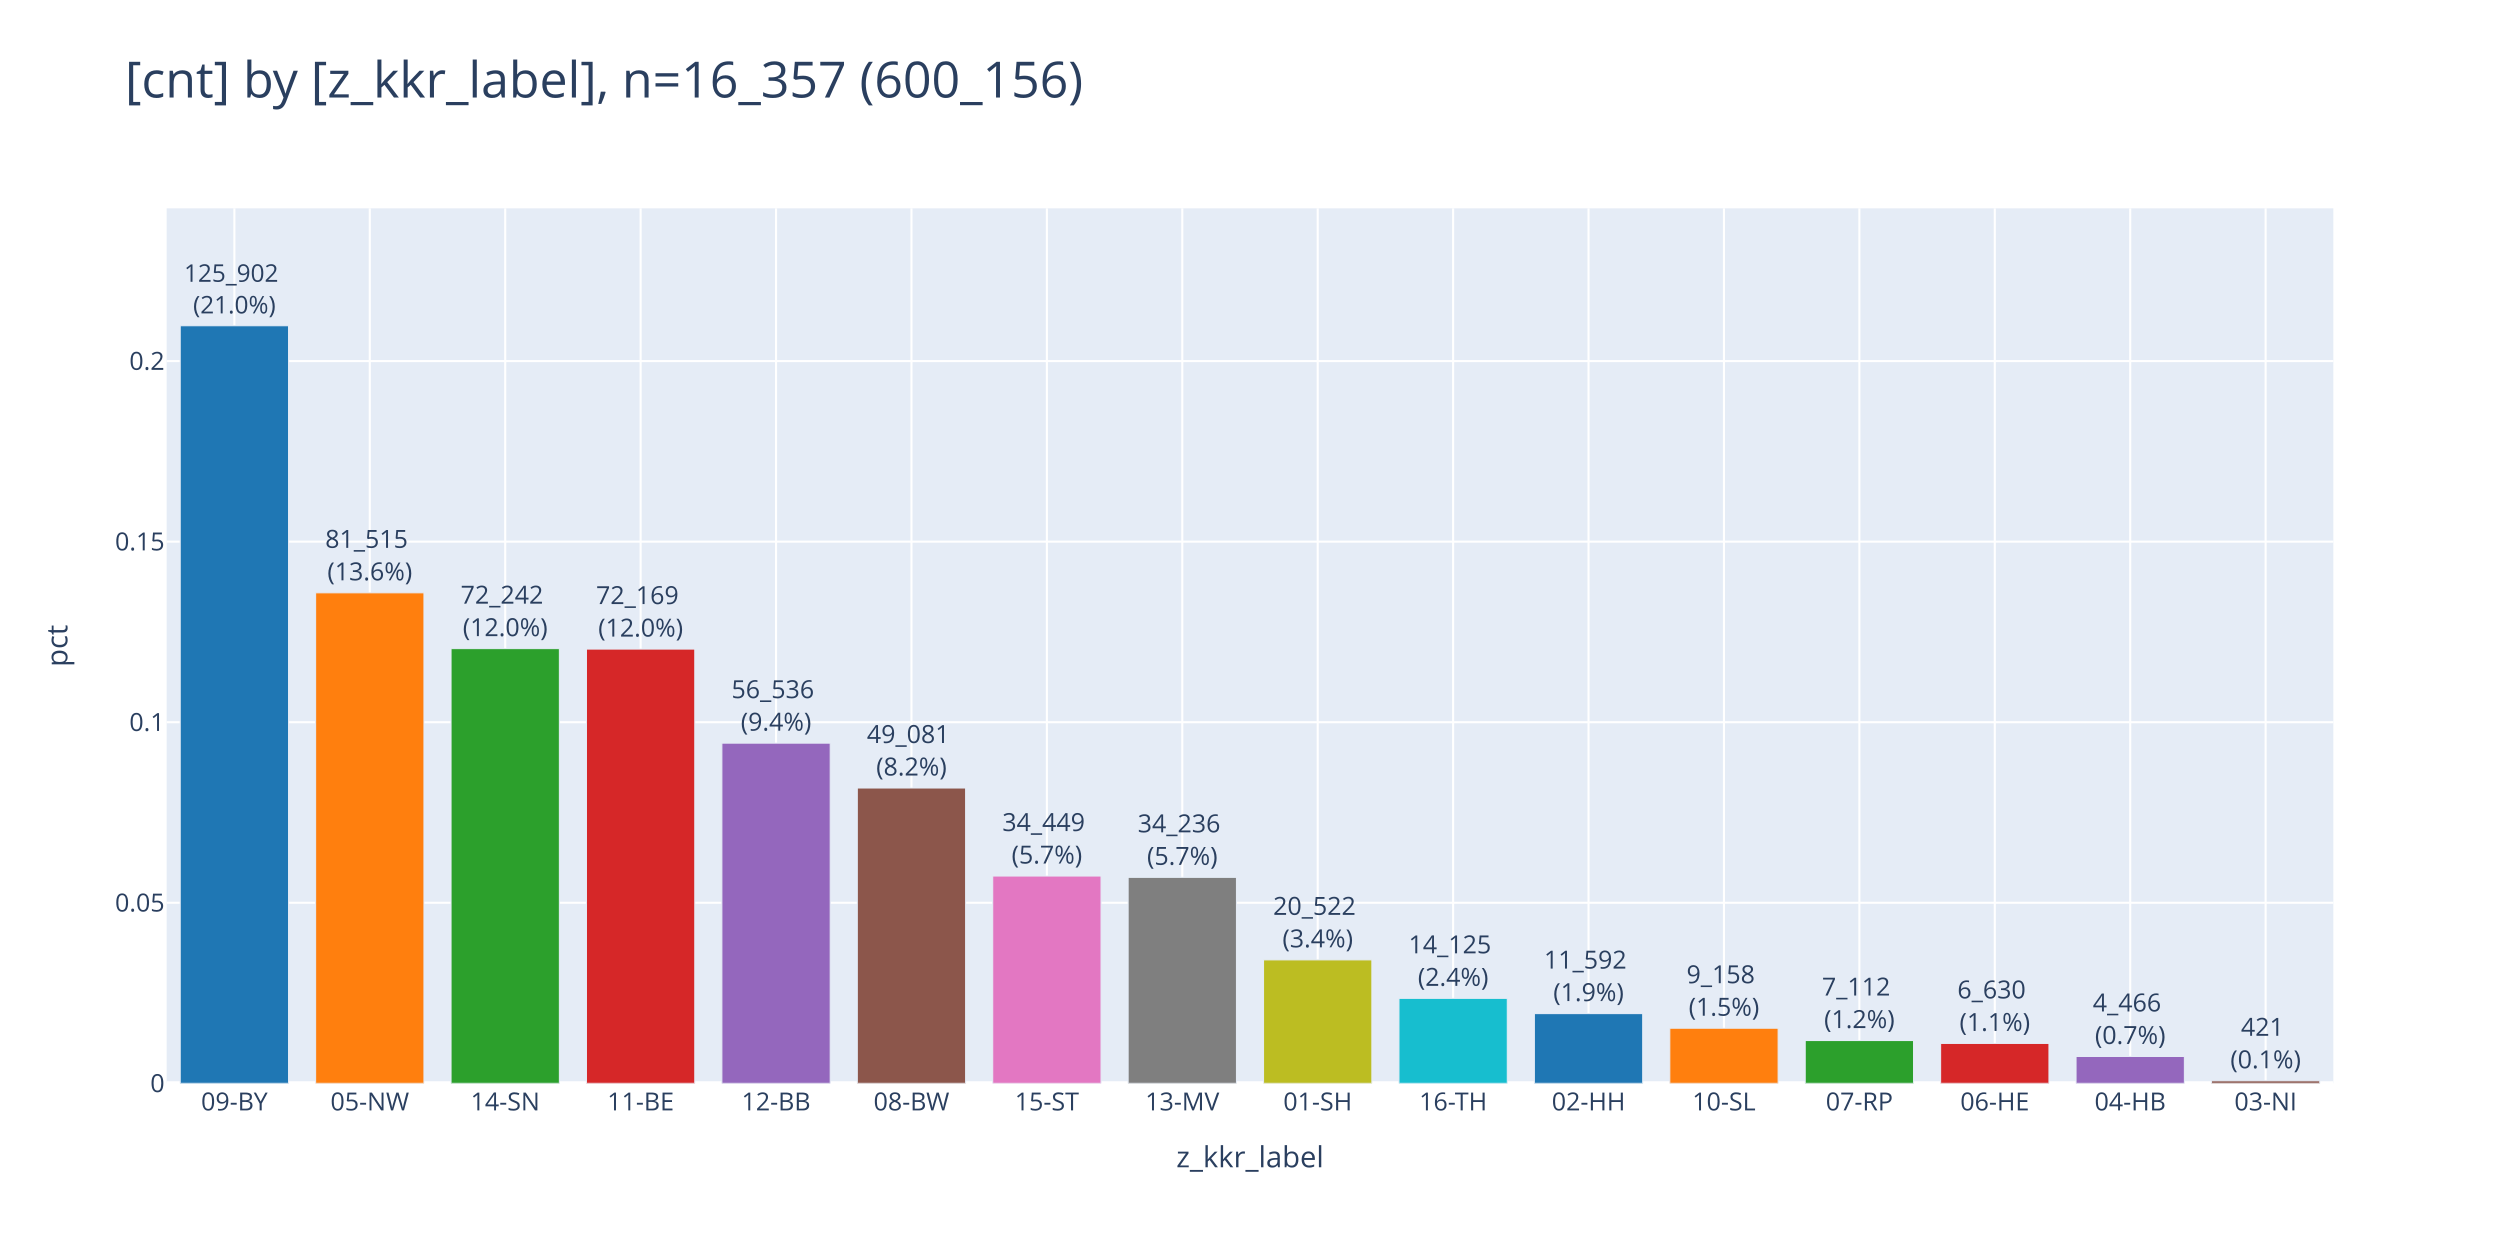
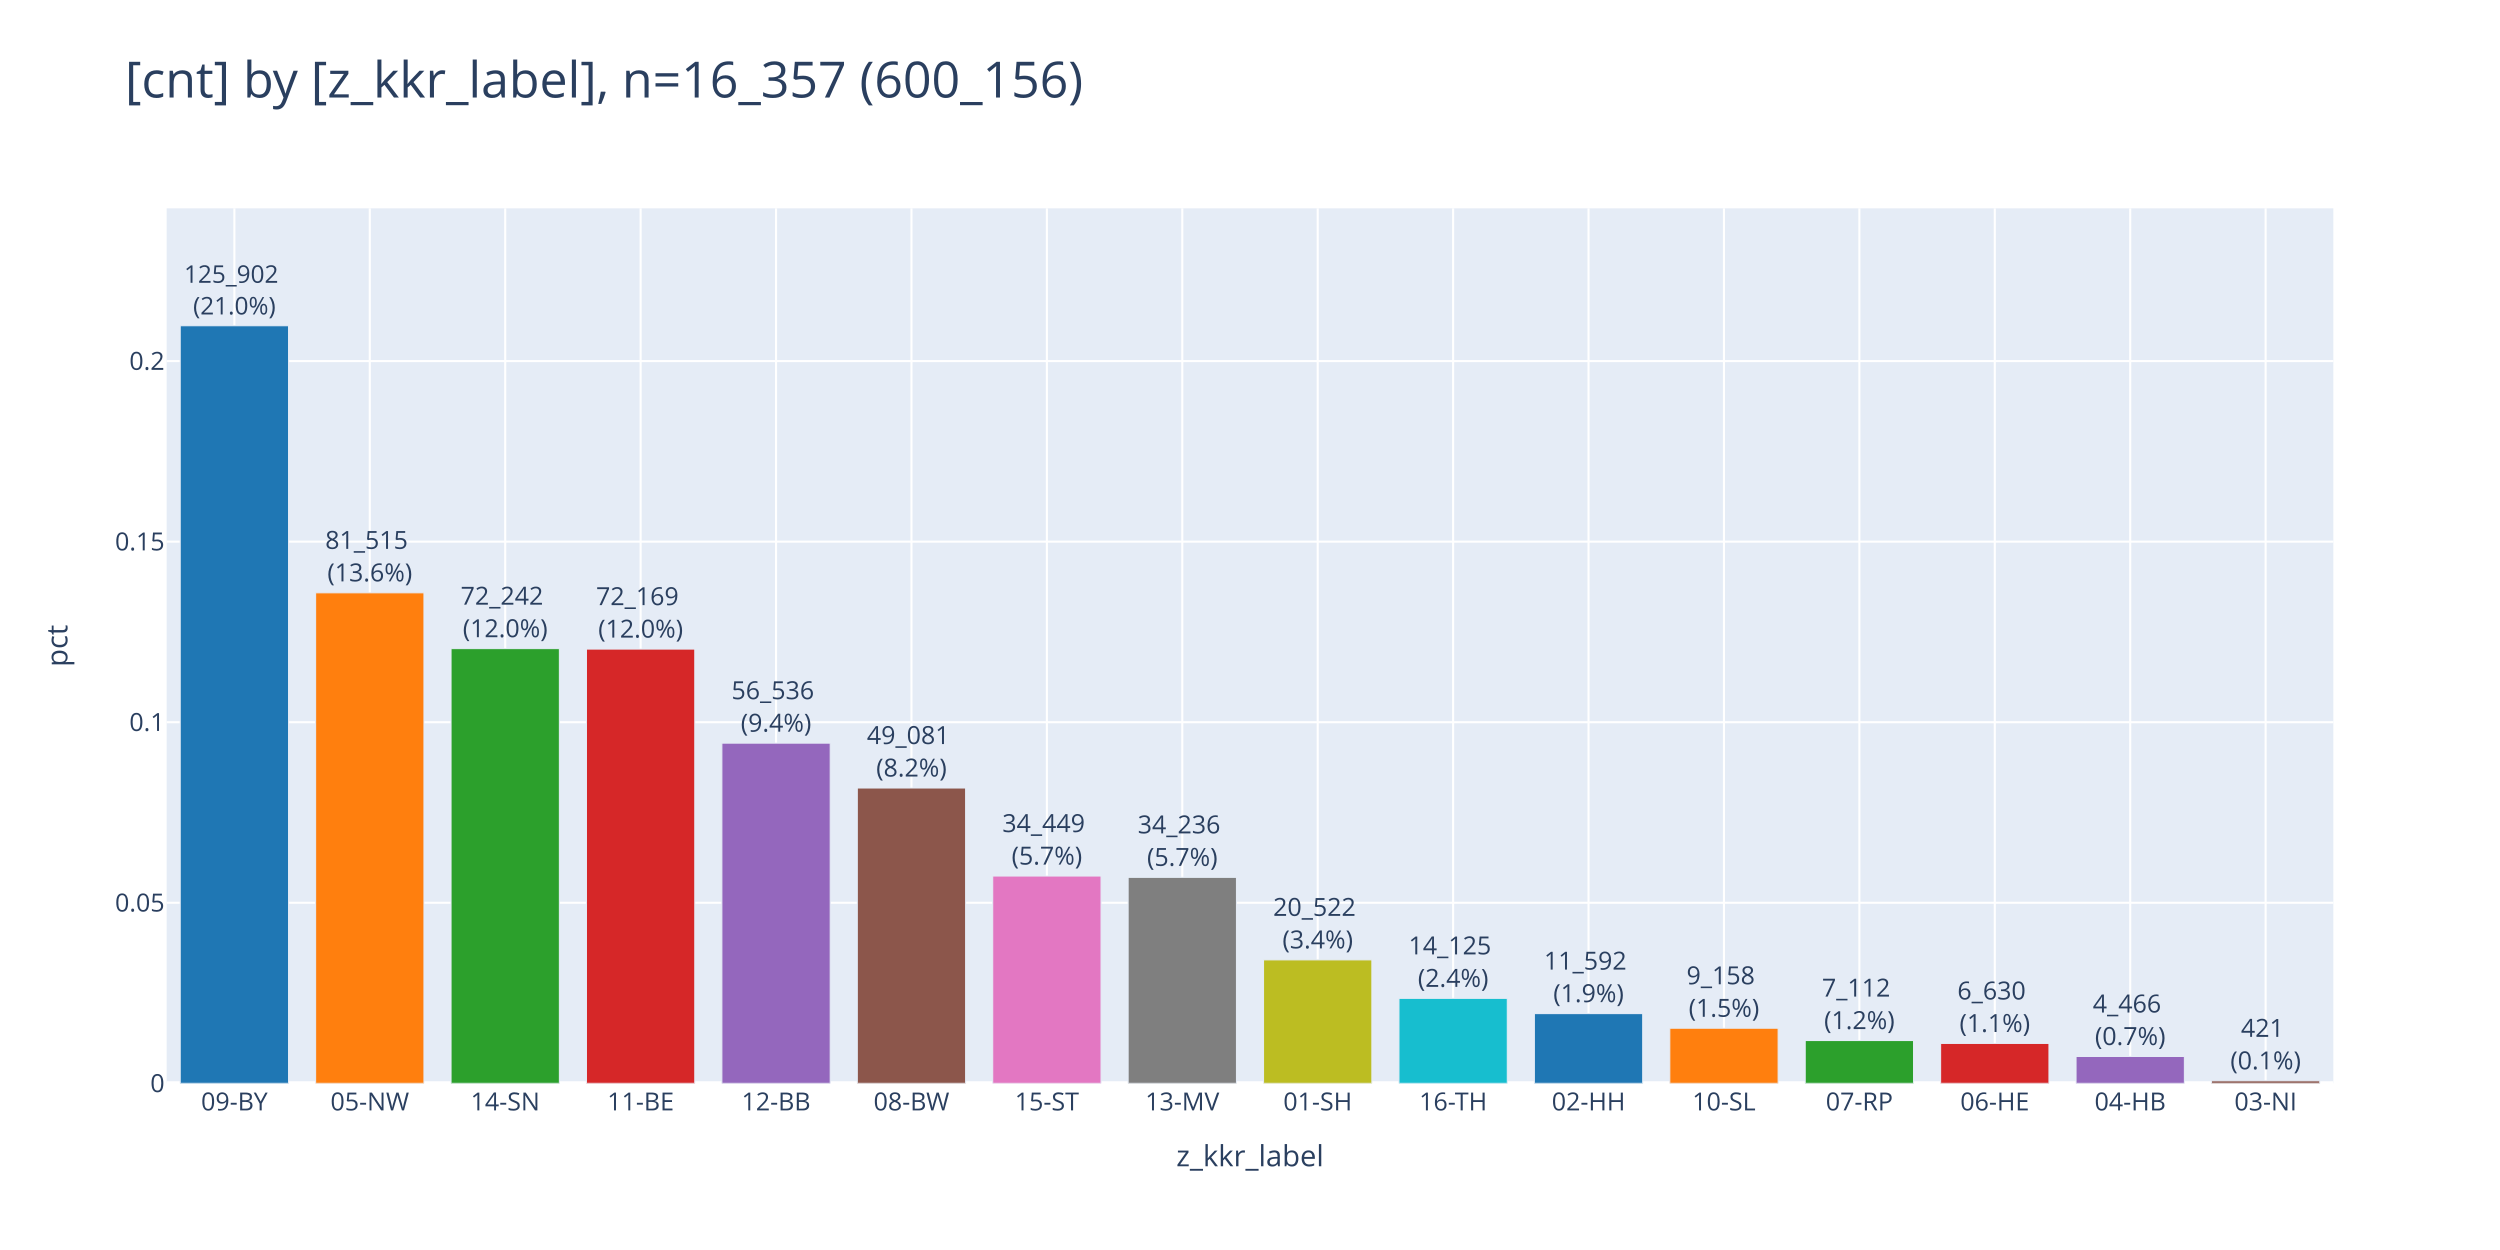
<svg xmlns="http://www.w3.org/2000/svg" class="main-svg" width="1200" height="600" style="" viewBox="0 0 1200 600">
  <rect x="0" y="0" width="1200" height="600" style="fill: rgb(255, 255, 255); fill-opacity: 1;" />
-   <defs id="defs-4fc0f7">
+   <defs id="defs-057a10">
    <g class="clips">
-       <clipPath id="clip4fc0f7xyplot" class="plotclip">
+       <clipPath id="clip057a10xyplot" class="plotclip">
        <rect width="1040" height="420" />
      </clipPath>
-       <clipPath class="axesclip" id="clip4fc0f7x">
+       <clipPath class="axesclip" id="clip057a10x">
        <rect x="80" y="0" width="1040" height="600" />
      </clipPath>
-       <clipPath class="axesclip" id="clip4fc0f7y">
+       <clipPath class="axesclip" id="clip057a10y">
        <rect x="0" y="100" width="1200" height="420" />
      </clipPath>
-       <clipPath class="axesclip" id="clip4fc0f7xy">
+       <clipPath class="axesclip" id="clip057a10xy">
        <rect x="80" y="100" width="1040" height="420" />
      </clipPath>
    </g>
    <g class="gradients" />
    <g class="patterns" />
  </defs>
  <g class="bglayer">
    <rect class="bg" x="80" y="100" width="1040" height="420" style="fill: rgb(229, 236, 246); fill-opacity: 1; stroke-width: 0;" />
  </g>
  <g class="layer-below">
    <g class="imagelayer" />
    <g class="shapelayer" />
  </g>
  <g class="cartesianlayer">
    <g class="subplot xy">
      <g class="layer-subplot">
        <g class="shapelayer" />
        <g class="imagelayer" />
      </g>
      <g class="minor-gridlayer">
        <g class="x" />
        <g class="y" />
      </g>
      <g class="gridlayer">
        <g class="x">
          <path class="xgrid crisp" transform="translate(112.5,0)" d="M0,100v420" style="stroke: rgb(255, 255, 255); stroke-opacity: 1; stroke-width: 1px;" />
          <path class="xgrid crisp" transform="translate(177.5,0)" d="M0,100v420" style="stroke: rgb(255, 255, 255); stroke-opacity: 1; stroke-width: 1px;" />
          <path class="xgrid crisp" transform="translate(242.5,0)" d="M0,100v420" style="stroke: rgb(255, 255, 255); stroke-opacity: 1; stroke-width: 1px;" />
          <path class="xgrid crisp" transform="translate(307.5,0)" d="M0,100v420" style="stroke: rgb(255, 255, 255); stroke-opacity: 1; stroke-width: 1px;" />
          <path class="xgrid crisp" transform="translate(372.5,0)" d="M0,100v420" style="stroke: rgb(255, 255, 255); stroke-opacity: 1; stroke-width: 1px;" />
          <path class="xgrid crisp" transform="translate(437.5,0)" d="M0,100v420" style="stroke: rgb(255, 255, 255); stroke-opacity: 1; stroke-width: 1px;" />
          <path class="xgrid crisp" transform="translate(502.5,0)" d="M0,100v420" style="stroke: rgb(255, 255, 255); stroke-opacity: 1; stroke-width: 1px;" />
          <path class="xgrid crisp" transform="translate(567.5,0)" d="M0,100v420" style="stroke: rgb(255, 255, 255); stroke-opacity: 1; stroke-width: 1px;" />
          <path class="xgrid crisp" transform="translate(632.5,0)" d="M0,100v420" style="stroke: rgb(255, 255, 255); stroke-opacity: 1; stroke-width: 1px;" />
          <path class="xgrid crisp" transform="translate(697.5,0)" d="M0,100v420" style="stroke: rgb(255, 255, 255); stroke-opacity: 1; stroke-width: 1px;" />
          <path class="xgrid crisp" transform="translate(762.5,0)" d="M0,100v420" style="stroke: rgb(255, 255, 255); stroke-opacity: 1; stroke-width: 1px;" />
          <path class="xgrid crisp" transform="translate(827.5,0)" d="M0,100v420" style="stroke: rgb(255, 255, 255); stroke-opacity: 1; stroke-width: 1px;" />
          <path class="xgrid crisp" transform="translate(892.5,0)" d="M0,100v420" style="stroke: rgb(255, 255, 255); stroke-opacity: 1; stroke-width: 1px;" />
          <path class="xgrid crisp" transform="translate(957.5,0)" d="M0,100v420" style="stroke: rgb(255, 255, 255); stroke-opacity: 1; stroke-width: 1px;" />
          <path class="xgrid crisp" transform="translate(1022.5,0)" d="M0,100v420" style="stroke: rgb(255, 255, 255); stroke-opacity: 1; stroke-width: 1px;" />
          <path class="xgrid crisp" transform="translate(1087.5,0)" d="M0,100v420" style="stroke: rgb(255, 255, 255); stroke-opacity: 1; stroke-width: 1px;" />
        </g>
        <g class="y">
          <path class="ygrid crisp" transform="translate(0,433.33)" d="M80,0h1040" style="stroke: rgb(255, 255, 255); stroke-opacity: 1; stroke-width: 1px;" />
          <path class="ygrid crisp" transform="translate(0,346.66)" d="M80,0h1040" style="stroke: rgb(255, 255, 255); stroke-opacity: 1; stroke-width: 1px;" />
          <path class="ygrid crisp" transform="translate(0,259.99)" d="M80,0h1040" style="stroke: rgb(255, 255, 255); stroke-opacity: 1; stroke-width: 1px;" />
          <path class="ygrid crisp" transform="translate(0,173.32)" d="M80,0h1040" style="stroke: rgb(255, 255, 255); stroke-opacity: 1; stroke-width: 1px;" />
        </g>
      </g>
      <g class="zerolinelayer">
        <path class="yzl zl crisp" transform="translate(0,520)" d="M80,0h1040" style="stroke: rgb(255, 255, 255); stroke-opacity: 1; stroke-width: 2px;" />
      </g>
      <g class="layer-between">
        <g class="shapelayer" />
        <g class="imagelayer" />
      </g>
      <path class="xlines-below" />
      <path class="ylines-below" />
      <g class="overlines-below" />
      <g class="xaxislayer-below" />
      <g class="yaxislayer-below" />
      <g class="overaxes-below" />
      <g class="overplot">
-         <g class="xy" transform="translate(80,100)" clip-path="url(#clip4fc0f7xyplot)">
+         <g class="xy" transform="translate(80,100)" clip-path="url(#clip057a10xyplot)">
          <g class="barlayer mlayer">
            <g class="trace bars" style="opacity: 1;">
              <g class="points">
                <g class="point">
                  <path d="M6.5,420V56.36H58.5V420Z" style="vector-effect: none; opacity: 1; stroke-width: 0.5px; fill: rgb(31, 119, 180); fill-opacity: 1; stroke: rgb(229, 236, 246); stroke-opacity: 1;" />
-                   <text class="bartext bartext-outside" text-anchor="middle" data-notex="1" x="0" y="0" style="font-family: 'Open Sans', verdana, arial, sans-serif; font-size: 12px; fill: rgb(42, 63, 95); fill-opacity: 1; white-space: pre;" transform="translate(32.5,35.25014)scale(0.9736688)">
+                   <text class="bartext bartext-outside" text-anchor="middle" data-notex="1" x="0" y="0" style="font-family: 'Open Sans', verdana, arial, sans-serif; font-size: 12px; fill: rgb(42, 63, 95); fill-opacity: 1; white-space: pre;" transform="translate(32.5,35.73697)scale(0.9736688)">
                    <tspan class="line" dy="0em" x="0" y="0">125_902</tspan>
                    <tspan class="line" dy="1.3em" x="0" y="0">(21.0%)</tspan>
                  </text>
                </g>
              </g>
            </g>
            <g class="trace bars" style="opacity: 1;">
              <g class="points">
                <g class="point">
                  <path d="M71.5,420V184.56H123.5V420Z" style="vector-effect: none; opacity: 1; stroke-width: 0.5px; fill: rgb(255, 127, 14); fill-opacity: 1; stroke: rgb(229, 236, 246); stroke-opacity: 1;" />
-                   <text class="bartext bartext-outside" text-anchor="middle" data-notex="1" x="0" y="0" style="font-family: 'Open Sans', verdana, arial, sans-serif; font-size: 12px; fill: rgb(42, 63, 95); fill-opacity: 1; white-space: pre;" transform="translate(97.5,162.9604)">
+                   <text class="bartext bartext-outside" text-anchor="middle" data-notex="1" x="0" y="0" style="font-family: 'Open Sans', verdana, arial, sans-serif; font-size: 12px; fill: rgb(42, 63, 95); fill-opacity: 1; white-space: pre;" transform="translate(97.5,163.4604)">
                    <tspan class="line" dy="0em" x="0" y="0">81_515</tspan>
                    <tspan class="line" dy="1.3em" x="0" y="0">(13.6%)</tspan>
                  </text>
                </g>
              </g>
            </g>
            <g class="trace bars" style="opacity: 1;">
              <g class="points">
                <g class="point">
                  <path d="M136.5,420V211.35H188.5V420Z" style="vector-effect: none; opacity: 1; stroke-width: 0.5px; fill: rgb(44, 160, 44); fill-opacity: 1; stroke: rgb(229, 236, 246); stroke-opacity: 1;" />
-                   <text class="bartext bartext-outside" text-anchor="middle" data-notex="1" x="0" y="0" style="font-family: 'Open Sans', verdana, arial, sans-serif; font-size: 12px; fill: rgb(42, 63, 95); fill-opacity: 1; white-space: pre;" transform="translate(162.5,189.7504)">
+                   <text class="bartext bartext-outside" text-anchor="middle" data-notex="1" x="0" y="0" style="font-family: 'Open Sans', verdana, arial, sans-serif; font-size: 12px; fill: rgb(42, 63, 95); fill-opacity: 1; white-space: pre;" transform="translate(162.5,190.2504)">
                    <tspan class="line" dy="0em" x="0" y="0">72_242</tspan>
                    <tspan class="line" dy="1.3em" x="0" y="0">(12.0%)</tspan>
                  </text>
                </g>
              </g>
            </g>
            <g class="trace bars" style="opacity: 1;">
              <g class="points">
                <g class="point">
                  <path d="M201.5,420V211.56H253.5V420Z" style="vector-effect: none; opacity: 1; stroke-width: 0.5px; fill: rgb(214, 39, 40); fill-opacity: 1; stroke: rgb(229, 236, 246); stroke-opacity: 1;" />
-                   <text class="bartext bartext-outside" text-anchor="middle" data-notex="1" x="0" y="0" style="font-family: 'Open Sans', verdana, arial, sans-serif; font-size: 12px; fill: rgb(42, 63, 95); fill-opacity: 1; white-space: pre;" transform="translate(227.5,189.9604)">
+                   <text class="bartext bartext-outside" text-anchor="middle" data-notex="1" x="0" y="0" style="font-family: 'Open Sans', verdana, arial, sans-serif; font-size: 12px; fill: rgb(42, 63, 95); fill-opacity: 1; white-space: pre;" transform="translate(227.5,190.4604)">
                    <tspan class="line" dy="0em" x="0" y="0">72_169</tspan>
                    <tspan class="line" dy="1.3em" x="0" y="0">(12.0%)</tspan>
                  </text>
                </g>
              </g>
            </g>
            <g class="trace bars" style="opacity: 1;">
              <g class="points">
                <g class="point">
                  <path d="M266.5,420V256.71H318.5V420Z" style="vector-effect: none; opacity: 1; stroke-width: 0.5px; fill: rgb(148, 103, 189); fill-opacity: 1; stroke: rgb(229, 236, 246); stroke-opacity: 1;" />
-                   <text class="bartext bartext-outside" text-anchor="middle" data-notex="1" x="0" y="0" style="font-family: 'Open Sans', verdana, arial, sans-serif; font-size: 12px; fill: rgb(42, 63, 95); fill-opacity: 1; white-space: pre;" transform="translate(292.5,235.1104)">
+                   <text class="bartext bartext-outside" text-anchor="middle" data-notex="1" x="0" y="0" style="font-family: 'Open Sans', verdana, arial, sans-serif; font-size: 12px; fill: rgb(42, 63, 95); fill-opacity: 1; white-space: pre;" transform="translate(292.5,235.6104)">
                    <tspan class="line" dy="0em" x="0" y="0">56_536</tspan>
                    <tspan class="line" dy="1.3em" x="0" y="0">(9.4%)</tspan>
                  </text>
                </g>
              </g>
            </g>
            <g class="trace bars" style="opacity: 1;">
              <g class="points">
                <g class="point">
                  <path d="M331.5,420V278.24H383.5V420Z" style="vector-effect: none; opacity: 1; stroke-width: 0.5px; fill: rgb(140, 86, 75); fill-opacity: 1; stroke: rgb(229, 236, 246); stroke-opacity: 1;" />
-                   <text class="bartext bartext-outside" text-anchor="middle" data-notex="1" x="0" y="0" style="font-family: 'Open Sans', verdana, arial, sans-serif; font-size: 12px; fill: rgb(42, 63, 95); fill-opacity: 1; white-space: pre;" transform="translate(357.5,256.6404)">
+                   <text class="bartext bartext-outside" text-anchor="middle" data-notex="1" x="0" y="0" style="font-family: 'Open Sans', verdana, arial, sans-serif; font-size: 12px; fill: rgb(42, 63, 95); fill-opacity: 1; white-space: pre;" transform="translate(357.5,257.1404)">
                    <tspan class="line" dy="0em" x="0" y="0">49_081</tspan>
                    <tspan class="line" dy="1.3em" x="0" y="0">(8.2%)</tspan>
                  </text>
                </g>
              </g>
            </g>
            <g class="trace bars" style="opacity: 1;">
              <g class="points">
                <g class="point">
                  <path d="M396.5,420V320.5H448.5V420Z" style="vector-effect: none; opacity: 1; stroke-width: 0.5px; fill: rgb(227, 119, 194); fill-opacity: 1; stroke: rgb(229, 236, 246); stroke-opacity: 1;" />
-                   <text class="bartext bartext-outside" text-anchor="middle" data-notex="1" x="0" y="0" style="font-family: 'Open Sans', verdana, arial, sans-serif; font-size: 12px; fill: rgb(42, 63, 95); fill-opacity: 1; white-space: pre;" transform="translate(422.5,298.9004)">
+                   <text class="bartext bartext-outside" text-anchor="middle" data-notex="1" x="0" y="0" style="font-family: 'Open Sans', verdana, arial, sans-serif; font-size: 12px; fill: rgb(42, 63, 95); fill-opacity: 1; white-space: pre;" transform="translate(422.5,299.4004)">
                    <tspan class="line" dy="0em" x="0" y="0">34_449</tspan>
                    <tspan class="line" dy="1.3em" x="0" y="0">(5.7%)</tspan>
                  </text>
                </g>
              </g>
            </g>
            <g class="trace bars" style="opacity: 1;">
              <g class="points">
                <g class="point">
                  <path d="M461.5,420V321.12H513.5V420Z" style="vector-effect: none; opacity: 1; stroke-width: 0.5px; fill: rgb(127, 127, 127); fill-opacity: 1; stroke: rgb(229, 236, 246); stroke-opacity: 1;" />
-                   <text class="bartext bartext-outside" text-anchor="middle" data-notex="1" x="0" y="0" style="font-family: 'Open Sans', verdana, arial, sans-serif; font-size: 12px; fill: rgb(42, 63, 95); fill-opacity: 1; white-space: pre;" transform="translate(487.5,299.5204)">
+                   <text class="bartext bartext-outside" text-anchor="middle" data-notex="1" x="0" y="0" style="font-family: 'Open Sans', verdana, arial, sans-serif; font-size: 12px; fill: rgb(42, 63, 95); fill-opacity: 1; white-space: pre;" transform="translate(487.5,300.0204)">
                    <tspan class="line" dy="0em" x="0" y="0">34_236</tspan>
                    <tspan class="line" dy="1.3em" x="0" y="0">(5.7%)</tspan>
                  </text>
                </g>
              </g>
            </g>
            <g class="trace bars" style="opacity: 1;">
              <g class="points">
                <g class="point">
                  <path d="M526.5,420V360.73H578.5V420Z" style="vector-effect: none; opacity: 1; stroke-width: 0.5px; fill: rgb(188, 189, 34); fill-opacity: 1; stroke: rgb(229, 236, 246); stroke-opacity: 1;" />
-                   <text class="bartext bartext-outside" text-anchor="middle" data-notex="1" x="0" y="0" style="font-family: 'Open Sans', verdana, arial, sans-serif; font-size: 12px; fill: rgb(42, 63, 95); fill-opacity: 1; white-space: pre;" transform="translate(552.5,339.1304)">
+                   <text class="bartext bartext-outside" text-anchor="middle" data-notex="1" x="0" y="0" style="font-family: 'Open Sans', verdana, arial, sans-serif; font-size: 12px; fill: rgb(42, 63, 95); fill-opacity: 1; white-space: pre;" transform="translate(552.5,339.6304)">
                    <tspan class="line" dy="0em" x="0" y="0">20_522</tspan>
                    <tspan class="line" dy="1.3em" x="0" y="0">(3.4%)</tspan>
                  </text>
                </g>
              </g>
            </g>
            <g class="trace bars" style="opacity: 1;">
              <g class="points">
                <g class="point">
                  <path d="M591.5,420V379.2H643.5V420Z" style="vector-effect: none; opacity: 1; stroke-width: 0.5px; fill: rgb(23, 190, 207); fill-opacity: 1; stroke: rgb(229, 236, 246); stroke-opacity: 1;" />
-                   <text class="bartext bartext-outside" text-anchor="middle" data-notex="1" x="0" y="0" style="font-family: 'Open Sans', verdana, arial, sans-serif; font-size: 12px; fill: rgb(42, 63, 95); fill-opacity: 1; white-space: pre;" transform="translate(617.5,357.6004)">
+                   <text class="bartext bartext-outside" text-anchor="middle" data-notex="1" x="0" y="0" style="font-family: 'Open Sans', verdana, arial, sans-serif; font-size: 12px; fill: rgb(42, 63, 95); fill-opacity: 1; white-space: pre;" transform="translate(617.5,358.1004)">
                    <tspan class="line" dy="0em" x="0" y="0">14_125</tspan>
                    <tspan class="line" dy="1.3em" x="0" y="0">(2.4%)</tspan>
                  </text>
                </g>
              </g>
            </g>
            <g class="trace bars" style="opacity: 1;">
              <g class="points">
                <g class="point">
                  <path d="M656.5,420V386.52H708.5V420Z" style="vector-effect: none; opacity: 1; stroke-width: 0.5px; fill: rgb(31, 119, 180); fill-opacity: 1; stroke: rgb(229, 236, 246); stroke-opacity: 1;" />
-                   <text class="bartext bartext-outside" text-anchor="middle" data-notex="1" x="0" y="0" style="font-family: 'Open Sans', verdana, arial, sans-serif; font-size: 12px; fill: rgb(42, 63, 95); fill-opacity: 1; white-space: pre;" transform="translate(682.5,364.9204)">
+                   <text class="bartext bartext-outside" text-anchor="middle" data-notex="1" x="0" y="0" style="font-family: 'Open Sans', verdana, arial, sans-serif; font-size: 12px; fill: rgb(42, 63, 95); fill-opacity: 1; white-space: pre;" transform="translate(682.5,365.4204)">
                    <tspan class="line" dy="0em" x="0" y="0">11_592</tspan>
                    <tspan class="line" dy="1.3em" x="0" y="0">(1.9%)</tspan>
                  </text>
                </g>
              </g>
            </g>
            <g class="trace bars" style="opacity: 1;">
              <g class="points">
                <g class="point">
                  <path d="M721.5,420V393.55H773.5V420Z" style="vector-effect: none; opacity: 1; stroke-width: 0.5px; fill: rgb(255, 127, 14); fill-opacity: 1; stroke: rgb(229, 236, 246); stroke-opacity: 1;" />
-                   <text class="bartext bartext-outside" text-anchor="middle" data-notex="1" x="0" y="0" style="font-family: 'Open Sans', verdana, arial, sans-serif; font-size: 12px; fill: rgb(42, 63, 95); fill-opacity: 1; white-space: pre;" transform="translate(747.5,371.9504)">
+                   <text class="bartext bartext-outside" text-anchor="middle" data-notex="1" x="0" y="0" style="font-family: 'Open Sans', verdana, arial, sans-serif; font-size: 12px; fill: rgb(42, 63, 95); fill-opacity: 1; white-space: pre;" transform="translate(747.5,372.4504)">
                    <tspan class="line" dy="0em" x="0" y="0">9_158</tspan>
                    <tspan class="line" dy="1.3em" x="0" y="0">(1.5%)</tspan>
                  </text>
                </g>
              </g>
            </g>
            <g class="trace bars" style="opacity: 1;">
              <g class="points">
                <g class="point">
                  <path d="M786.5,420V399.46H838.5V420Z" style="vector-effect: none; opacity: 1; stroke-width: 0.5px; fill: rgb(44, 160, 44); fill-opacity: 1; stroke: rgb(229, 236, 246); stroke-opacity: 1;" />
-                   <text class="bartext bartext-outside" text-anchor="middle" data-notex="1" x="0" y="0" style="font-family: 'Open Sans', verdana, arial, sans-serif; font-size: 12px; fill: rgb(42, 63, 95); fill-opacity: 1; white-space: pre;" transform="translate(812.5,377.8604)">
+                   <text class="bartext bartext-outside" text-anchor="middle" data-notex="1" x="0" y="0" style="font-family: 'Open Sans', verdana, arial, sans-serif; font-size: 12px; fill: rgb(42, 63, 95); fill-opacity: 1; white-space: pre;" transform="translate(812.5,378.3604)">
                    <tspan class="line" dy="0em" x="0" y="0">7_112</tspan>
                    <tspan class="line" dy="1.3em" x="0" y="0">(1.2%)</tspan>
                  </text>
                </g>
              </g>
            </g>
            <g class="trace bars" style="opacity: 1;">
              <g class="points">
                <g class="point">
                  <path d="M851.5,420V400.85H903.5V420Z" style="vector-effect: none; opacity: 1; stroke-width: 0.5px; fill: rgb(214, 39, 40); fill-opacity: 1; stroke: rgb(229, 236, 246); stroke-opacity: 1;" />
-                   <text class="bartext bartext-outside" text-anchor="middle" data-notex="1" x="0" y="0" style="font-family: 'Open Sans', verdana, arial, sans-serif; font-size: 12px; fill: rgb(42, 63, 95); fill-opacity: 1; white-space: pre;" transform="translate(877.5,379.2504)">
+                   <text class="bartext bartext-outside" text-anchor="middle" data-notex="1" x="0" y="0" style="font-family: 'Open Sans', verdana, arial, sans-serif; font-size: 12px; fill: rgb(42, 63, 95); fill-opacity: 1; white-space: pre;" transform="translate(877.5,379.7504)">
                    <tspan class="line" dy="0em" x="0" y="0">6_630</tspan>
                    <tspan class="line" dy="1.3em" x="0" y="0">(1.1%)</tspan>
                  </text>
                </g>
              </g>
            </g>
            <g class="trace bars" style="opacity: 1;">
              <g class="points">
                <g class="point">
                  <path d="M916.5,420V407.1H968.5V420Z" style="vector-effect: none; opacity: 1; stroke-width: 0.5px; fill: rgb(148, 103, 189); fill-opacity: 1; stroke: rgb(229, 236, 246); stroke-opacity: 1;" />
-                   <text class="bartext bartext-outside" text-anchor="middle" data-notex="1" x="0" y="0" style="font-family: 'Open Sans', verdana, arial, sans-serif; font-size: 12px; fill: rgb(42, 63, 95); fill-opacity: 1; white-space: pre;" transform="translate(942.5,385.5004)">
+                   <text class="bartext bartext-outside" text-anchor="middle" data-notex="1" x="0" y="0" style="font-family: 'Open Sans', verdana, arial, sans-serif; font-size: 12px; fill: rgb(42, 63, 95); fill-opacity: 1; white-space: pre;" transform="translate(942.5,386.0004)">
                    <tspan class="line" dy="0em" x="0" y="0">4_466</tspan>
                    <tspan class="line" dy="1.3em" x="0" y="0">(0.7%)</tspan>
                  </text>
                </g>
              </g>
            </g>
            <g class="trace bars" style="opacity: 1;">
              <g class="points">
                <g class="point">
                  <path d="M981.5,420V418.78H1033.5V420Z" style="vector-effect: none; opacity: 1; stroke-width: 0.5px; fill: rgb(140, 86, 75); fill-opacity: 1; stroke: rgb(229, 236, 246); stroke-opacity: 1;" />
-                   <text class="bartext bartext-outside" text-anchor="middle" data-notex="1" x="0" y="0" style="font-family: 'Open Sans', verdana, arial, sans-serif; font-size: 12px; fill: rgb(42, 63, 95); fill-opacity: 1; white-space: pre;" transform="translate(1007.5,397.1804)">
+                   <text class="bartext bartext-outside" text-anchor="middle" data-notex="1" x="0" y="0" style="font-family: 'Open Sans', verdana, arial, sans-serif; font-size: 12px; fill: rgb(42, 63, 95); fill-opacity: 1; white-space: pre;" transform="translate(1007.5,397.6804)">
                    <tspan class="line" dy="0em" x="0" y="0">421</tspan>
                    <tspan class="line" dy="1.3em" x="0" y="0">(0.1%)</tspan>
                  </text>
                </g>
              </g>
            </g>
          </g>
        </g>
      </g>
      <path class="xlines-above crisp" d="M0,0" style="fill: none;" />
      <path class="ylines-above crisp" d="M0,0" style="fill: none;" />
      <g class="overlines-above" />
      <g class="xaxislayer-above">
        <g class="xtick">
          <text text-anchor="middle" x="0" y="533" transform="translate(112.5,0)" style="font-family: 'Open Sans', verdana, arial, sans-serif; font-size: 12px; fill: rgb(42, 63, 95); fill-opacity: 1; white-space: pre; opacity: 1;">09-BY</text>
        </g>
        <g class="xtick">
          <text text-anchor="middle" x="0" y="533" transform="translate(177.5,0)" style="font-family: 'Open Sans', verdana, arial, sans-serif; font-size: 12px; fill: rgb(42, 63, 95); fill-opacity: 1; white-space: pre; opacity: 1;">05-NW</text>
        </g>
        <g class="xtick">
          <text text-anchor="middle" x="0" y="533" transform="translate(242.5,0)" style="font-family: 'Open Sans', verdana, arial, sans-serif; font-size: 12px; fill: rgb(42, 63, 95); fill-opacity: 1; white-space: pre; opacity: 1;">14-SN</text>
        </g>
        <g class="xtick">
          <text text-anchor="middle" x="0" y="533" transform="translate(307.5,0)" style="font-family: 'Open Sans', verdana, arial, sans-serif; font-size: 12px; fill: rgb(42, 63, 95); fill-opacity: 1; white-space: pre; opacity: 1;">11-BE</text>
        </g>
        <g class="xtick">
          <text text-anchor="middle" x="0" y="533" transform="translate(372.5,0)" style="font-family: 'Open Sans', verdana, arial, sans-serif; font-size: 12px; fill: rgb(42, 63, 95); fill-opacity: 1; white-space: pre; opacity: 1;">12-BB</text>
        </g>
        <g class="xtick">
          <text text-anchor="middle" x="0" y="533" transform="translate(437.5,0)" style="font-family: 'Open Sans', verdana, arial, sans-serif; font-size: 12px; fill: rgb(42, 63, 95); fill-opacity: 1; white-space: pre; opacity: 1;">08-BW</text>
        </g>
        <g class="xtick">
          <text text-anchor="middle" x="0" y="533" transform="translate(502.5,0)" style="font-family: 'Open Sans', verdana, arial, sans-serif; font-size: 12px; fill: rgb(42, 63, 95); fill-opacity: 1; white-space: pre; opacity: 1;">15-ST</text>
        </g>
        <g class="xtick">
          <text text-anchor="middle" x="0" y="533" transform="translate(567.5,0)" style="font-family: 'Open Sans', verdana, arial, sans-serif; font-size: 12px; fill: rgb(42, 63, 95); fill-opacity: 1; white-space: pre; opacity: 1;">13-MV</text>
        </g>
        <g class="xtick">
          <text text-anchor="middle" x="0" y="533" transform="translate(632.5,0)" style="font-family: 'Open Sans', verdana, arial, sans-serif; font-size: 12px; fill: rgb(42, 63, 95); fill-opacity: 1; white-space: pre; opacity: 1;">01-SH</text>
        </g>
        <g class="xtick">
          <text text-anchor="middle" x="0" y="533" transform="translate(697.5,0)" style="font-family: 'Open Sans', verdana, arial, sans-serif; font-size: 12px; fill: rgb(42, 63, 95); fill-opacity: 1; white-space: pre; opacity: 1;">16-TH</text>
        </g>
        <g class="xtick">
          <text text-anchor="middle" x="0" y="533" transform="translate(762.5,0)" style="font-family: 'Open Sans', verdana, arial, sans-serif; font-size: 12px; fill: rgb(42, 63, 95); fill-opacity: 1; white-space: pre; opacity: 1;">02-HH</text>
        </g>
        <g class="xtick">
          <text text-anchor="middle" x="0" y="533" transform="translate(827.5,0)" style="font-family: 'Open Sans', verdana, arial, sans-serif; font-size: 12px; fill: rgb(42, 63, 95); fill-opacity: 1; white-space: pre; opacity: 1;">10-SL</text>
        </g>
        <g class="xtick">
          <text text-anchor="middle" x="0" y="533" transform="translate(892.5,0)" style="font-family: 'Open Sans', verdana, arial, sans-serif; font-size: 12px; fill: rgb(42, 63, 95); fill-opacity: 1; white-space: pre; opacity: 1;">07-RP</text>
        </g>
        <g class="xtick">
          <text text-anchor="middle" x="0" y="533" transform="translate(957.5,0)" style="font-family: 'Open Sans', verdana, arial, sans-serif; font-size: 12px; fill: rgb(42, 63, 95); fill-opacity: 1; white-space: pre; opacity: 1;">06-HE</text>
        </g>
        <g class="xtick">
          <text text-anchor="middle" x="0" y="533" transform="translate(1022.5,0)" style="font-family: 'Open Sans', verdana, arial, sans-serif; font-size: 12px; fill: rgb(42, 63, 95); fill-opacity: 1; white-space: pre; opacity: 1;">04-HB</text>
        </g>
        <g class="xtick">
          <text text-anchor="middle" x="0" y="533" transform="translate(1087.5,0)" style="font-family: 'Open Sans', verdana, arial, sans-serif; font-size: 12px; fill: rgb(42, 63, 95); fill-opacity: 1; white-space: pre; opacity: 1;">03-NI</text>
        </g>
      </g>
      <g class="yaxislayer-above">
        <g class="ytick">
          <text text-anchor="end" x="79" y="4.2" transform="translate(0,520)" style="font-family: 'Open Sans', verdana, arial, sans-serif; font-size: 12px; fill: rgb(42, 63, 95); fill-opacity: 1; white-space: pre; opacity: 1;">0</text>
        </g>
        <g class="ytick">
          <text text-anchor="end" x="79" y="4.2" style="font-family: 'Open Sans', verdana, arial, sans-serif; font-size: 12px; fill: rgb(42, 63, 95); fill-opacity: 1; white-space: pre; opacity: 1;" transform="translate(0,433.33)">0.05</text>
        </g>
        <g class="ytick">
          <text text-anchor="end" x="79" y="4.2" style="font-family: 'Open Sans', verdana, arial, sans-serif; font-size: 12px; fill: rgb(42, 63, 95); fill-opacity: 1; white-space: pre; opacity: 1;" transform="translate(0,346.66)">0.1</text>
        </g>
        <g class="ytick">
          <text text-anchor="end" x="79" y="4.2" style="font-family: 'Open Sans', verdana, arial, sans-serif; font-size: 12px; fill: rgb(42, 63, 95); fill-opacity: 1; white-space: pre; opacity: 1;" transform="translate(0,259.99)">0.15</text>
        </g>
        <g class="ytick">
          <text text-anchor="end" x="79" y="4.2" style="font-family: 'Open Sans', verdana, arial, sans-serif; font-size: 12px; fill: rgb(42, 63, 95); fill-opacity: 1; white-space: pre; opacity: 1;" transform="translate(0,173.32)">0.2</text>
        </g>
      </g>
      <g class="overaxes-above" />
    </g>
  </g>
  <g class="polarlayer" />
  <g class="smithlayer" />
  <g class="ternarylayer" />
  <g class="geolayer" />
  <g class="funnelarealayer" />
  <g class="pielayer" />
  <g class="iciclelayer" />
  <g class="treemaplayer" />
  <g class="sunburstlayer" />
  <g class="glimages" />
-   <defs id="topdefs-4fc0f7">
+   <defs id="topdefs-057a10">
    <g class="clips" />
  </defs>
  <g class="layer-above">
    <g class="imagelayer" />
    <g class="shapelayer" />
  </g>
  <g class="infolayer">
    <g class="g-gtitle">
      <text class="gtitle" x="60" y="30" text-anchor="start" dy="0.7em" style="opacity: 1; font-family: 'Open Sans', verdana, arial, sans-serif; font-size: 24px; fill: rgb(42, 63, 95); fill-opacity: 1; white-space: pre;">[cnt] by [z_kkr_label], n=16_357 (600_156)</text>
    </g>
    <g class="g-xtitle">
-       <text class="xtitle" x="600" y="560.3" text-anchor="middle" style="opacity: 1; font-family: 'Open Sans', verdana, arial, sans-serif; font-size: 14px; fill: rgb(42, 63, 95); fill-opacity: 1; white-space: pre;">z_kkr_label</text>
+       <text class="xtitle" x="600" y="559.8" text-anchor="middle" style="opacity: 1; font-family: 'Open Sans', verdana, arial, sans-serif; font-size: 14px; fill: rgb(42, 63, 95); fill-opacity: 1; white-space: pre;">z_kkr_label</text>
    </g>
    <g class="g-ytitle">
-       <text class="ytitle" transform="rotate(-90,32.33438,310)" x="32.334" y="310" text-anchor="middle" style="opacity: 1; font-family: 'Open Sans', verdana, arial, sans-serif; font-size: 14px; fill: rgb(42, 63, 95); fill-opacity: 1; white-space: pre;">pct</text>
+       <text class="ytitle" transform="rotate(-90,32.34219,310)" x="32.342" y="310" text-anchor="middle" style="opacity: 1; font-family: 'Open Sans', verdana, arial, sans-serif; font-size: 14px; fill: rgb(42, 63, 95); fill-opacity: 1; white-space: pre;">pct</text>
    </g>
  </g>
</svg>
